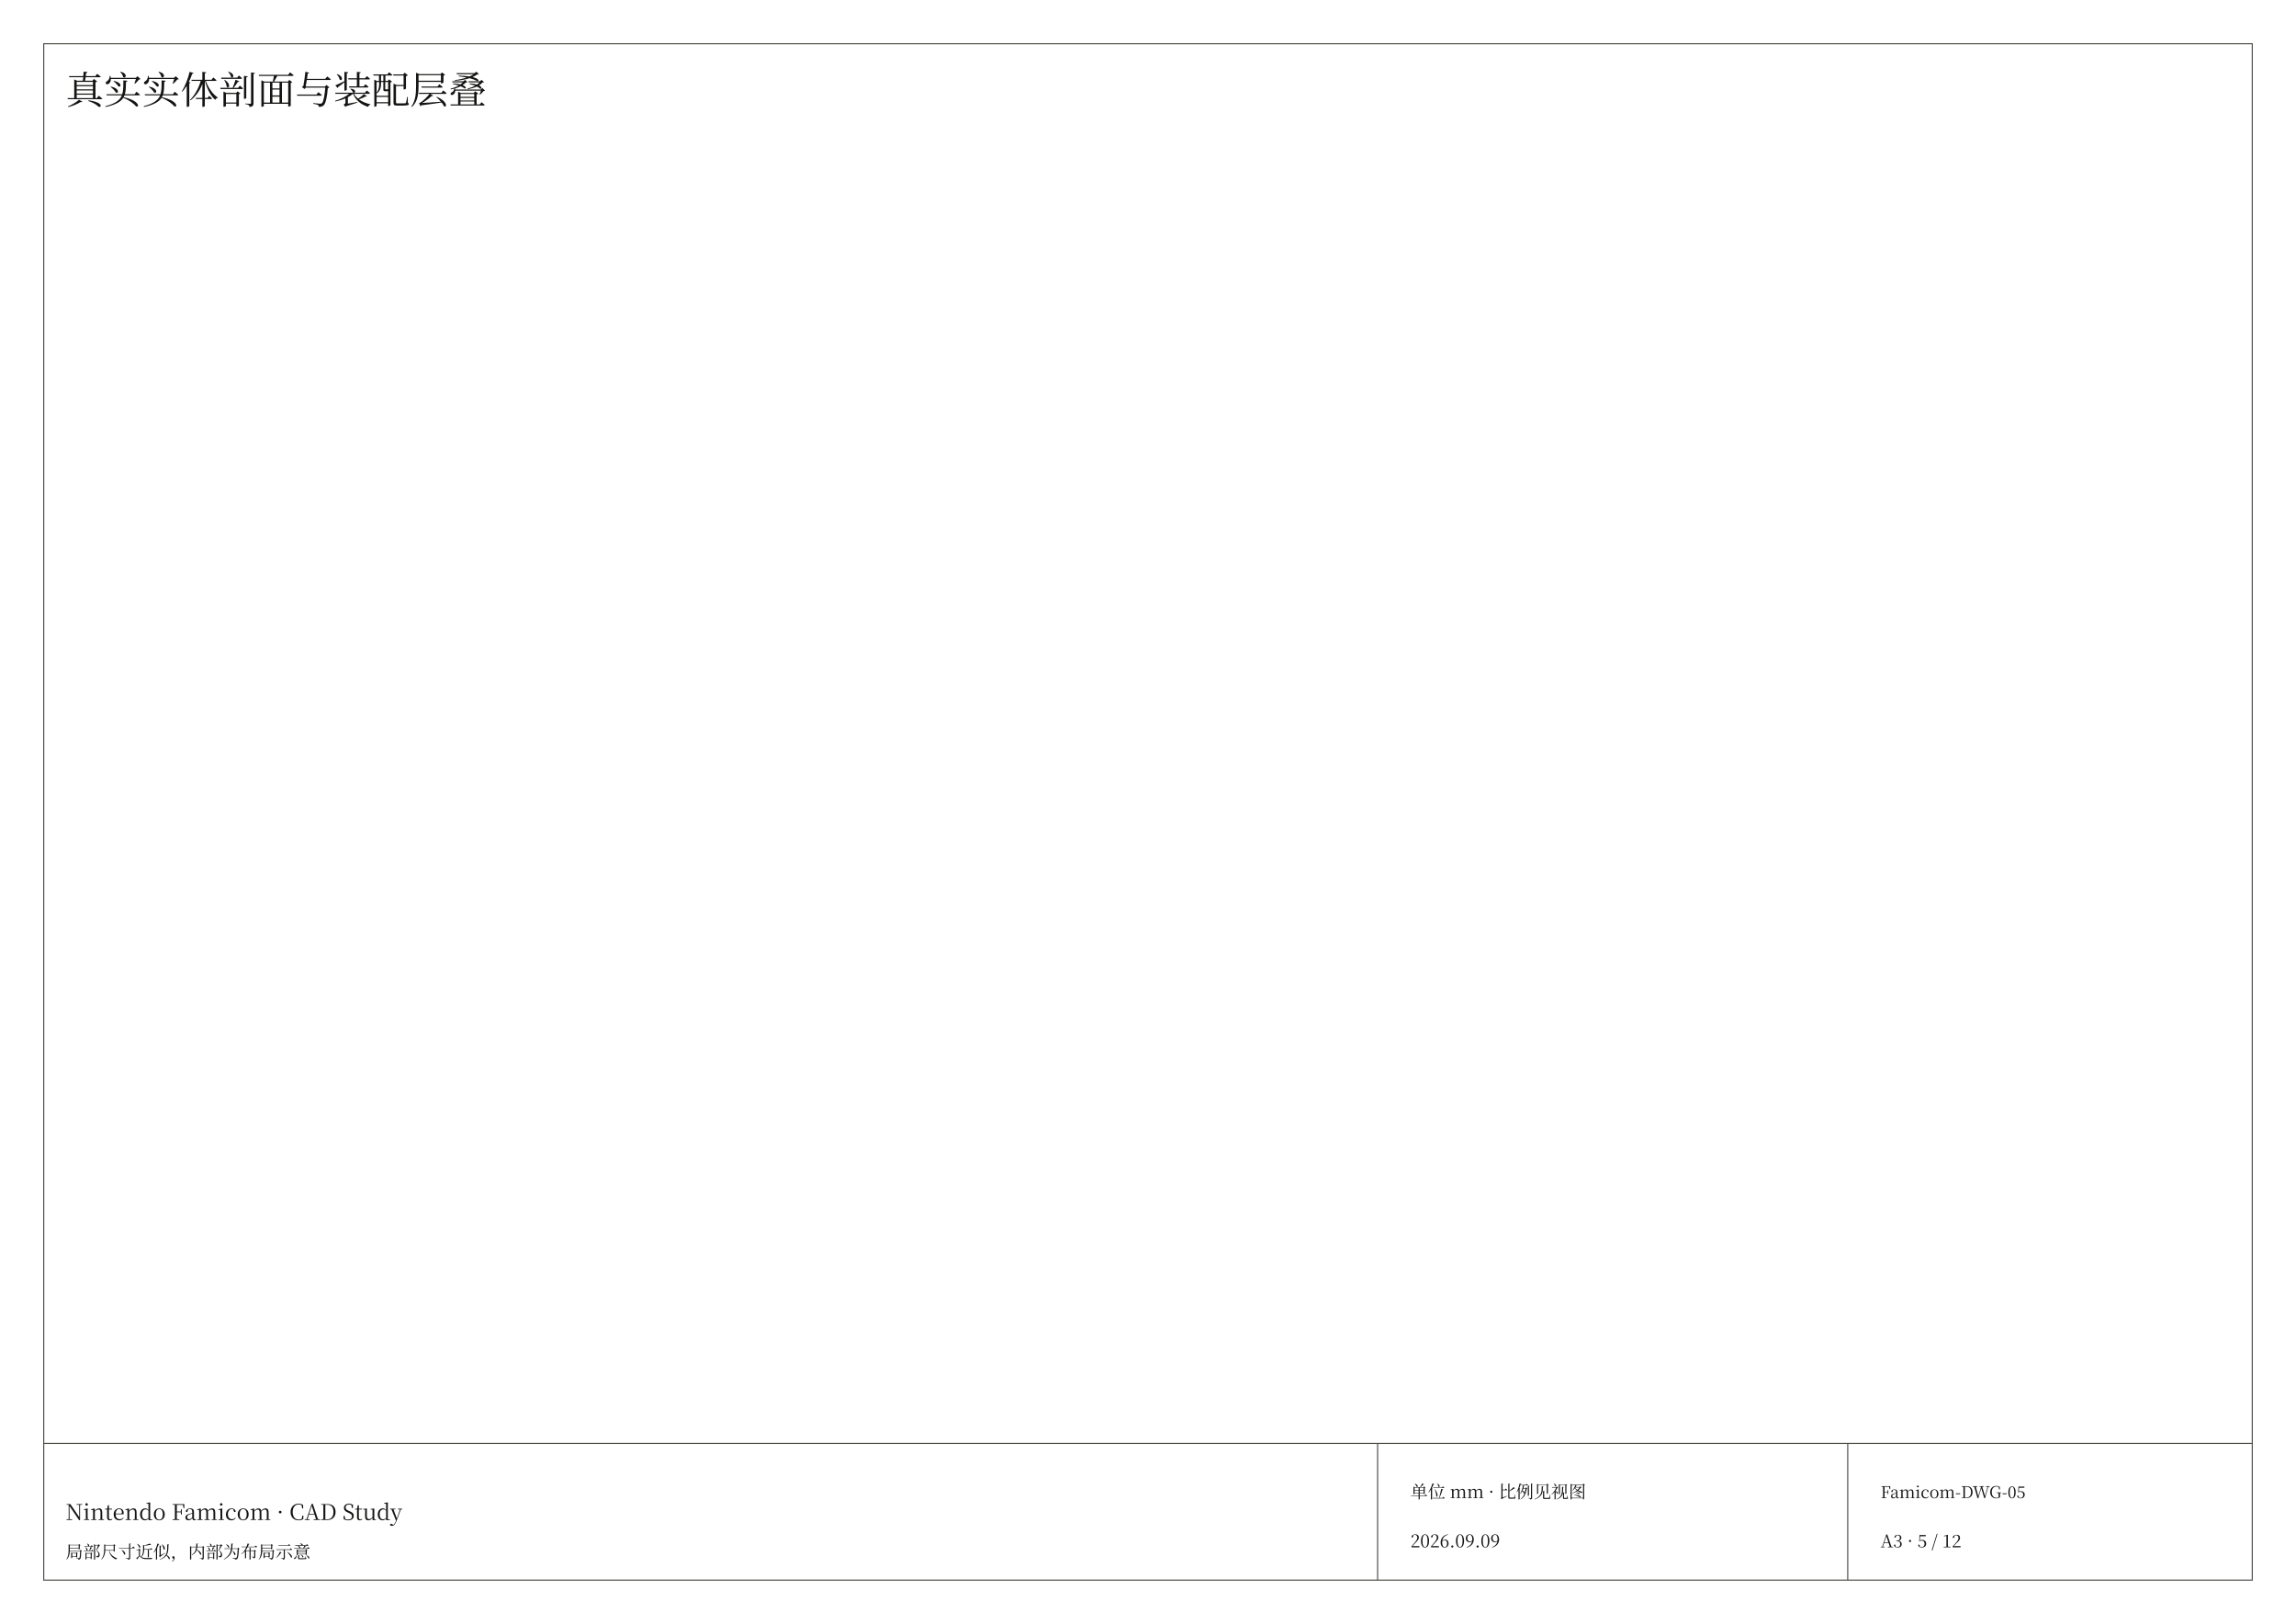
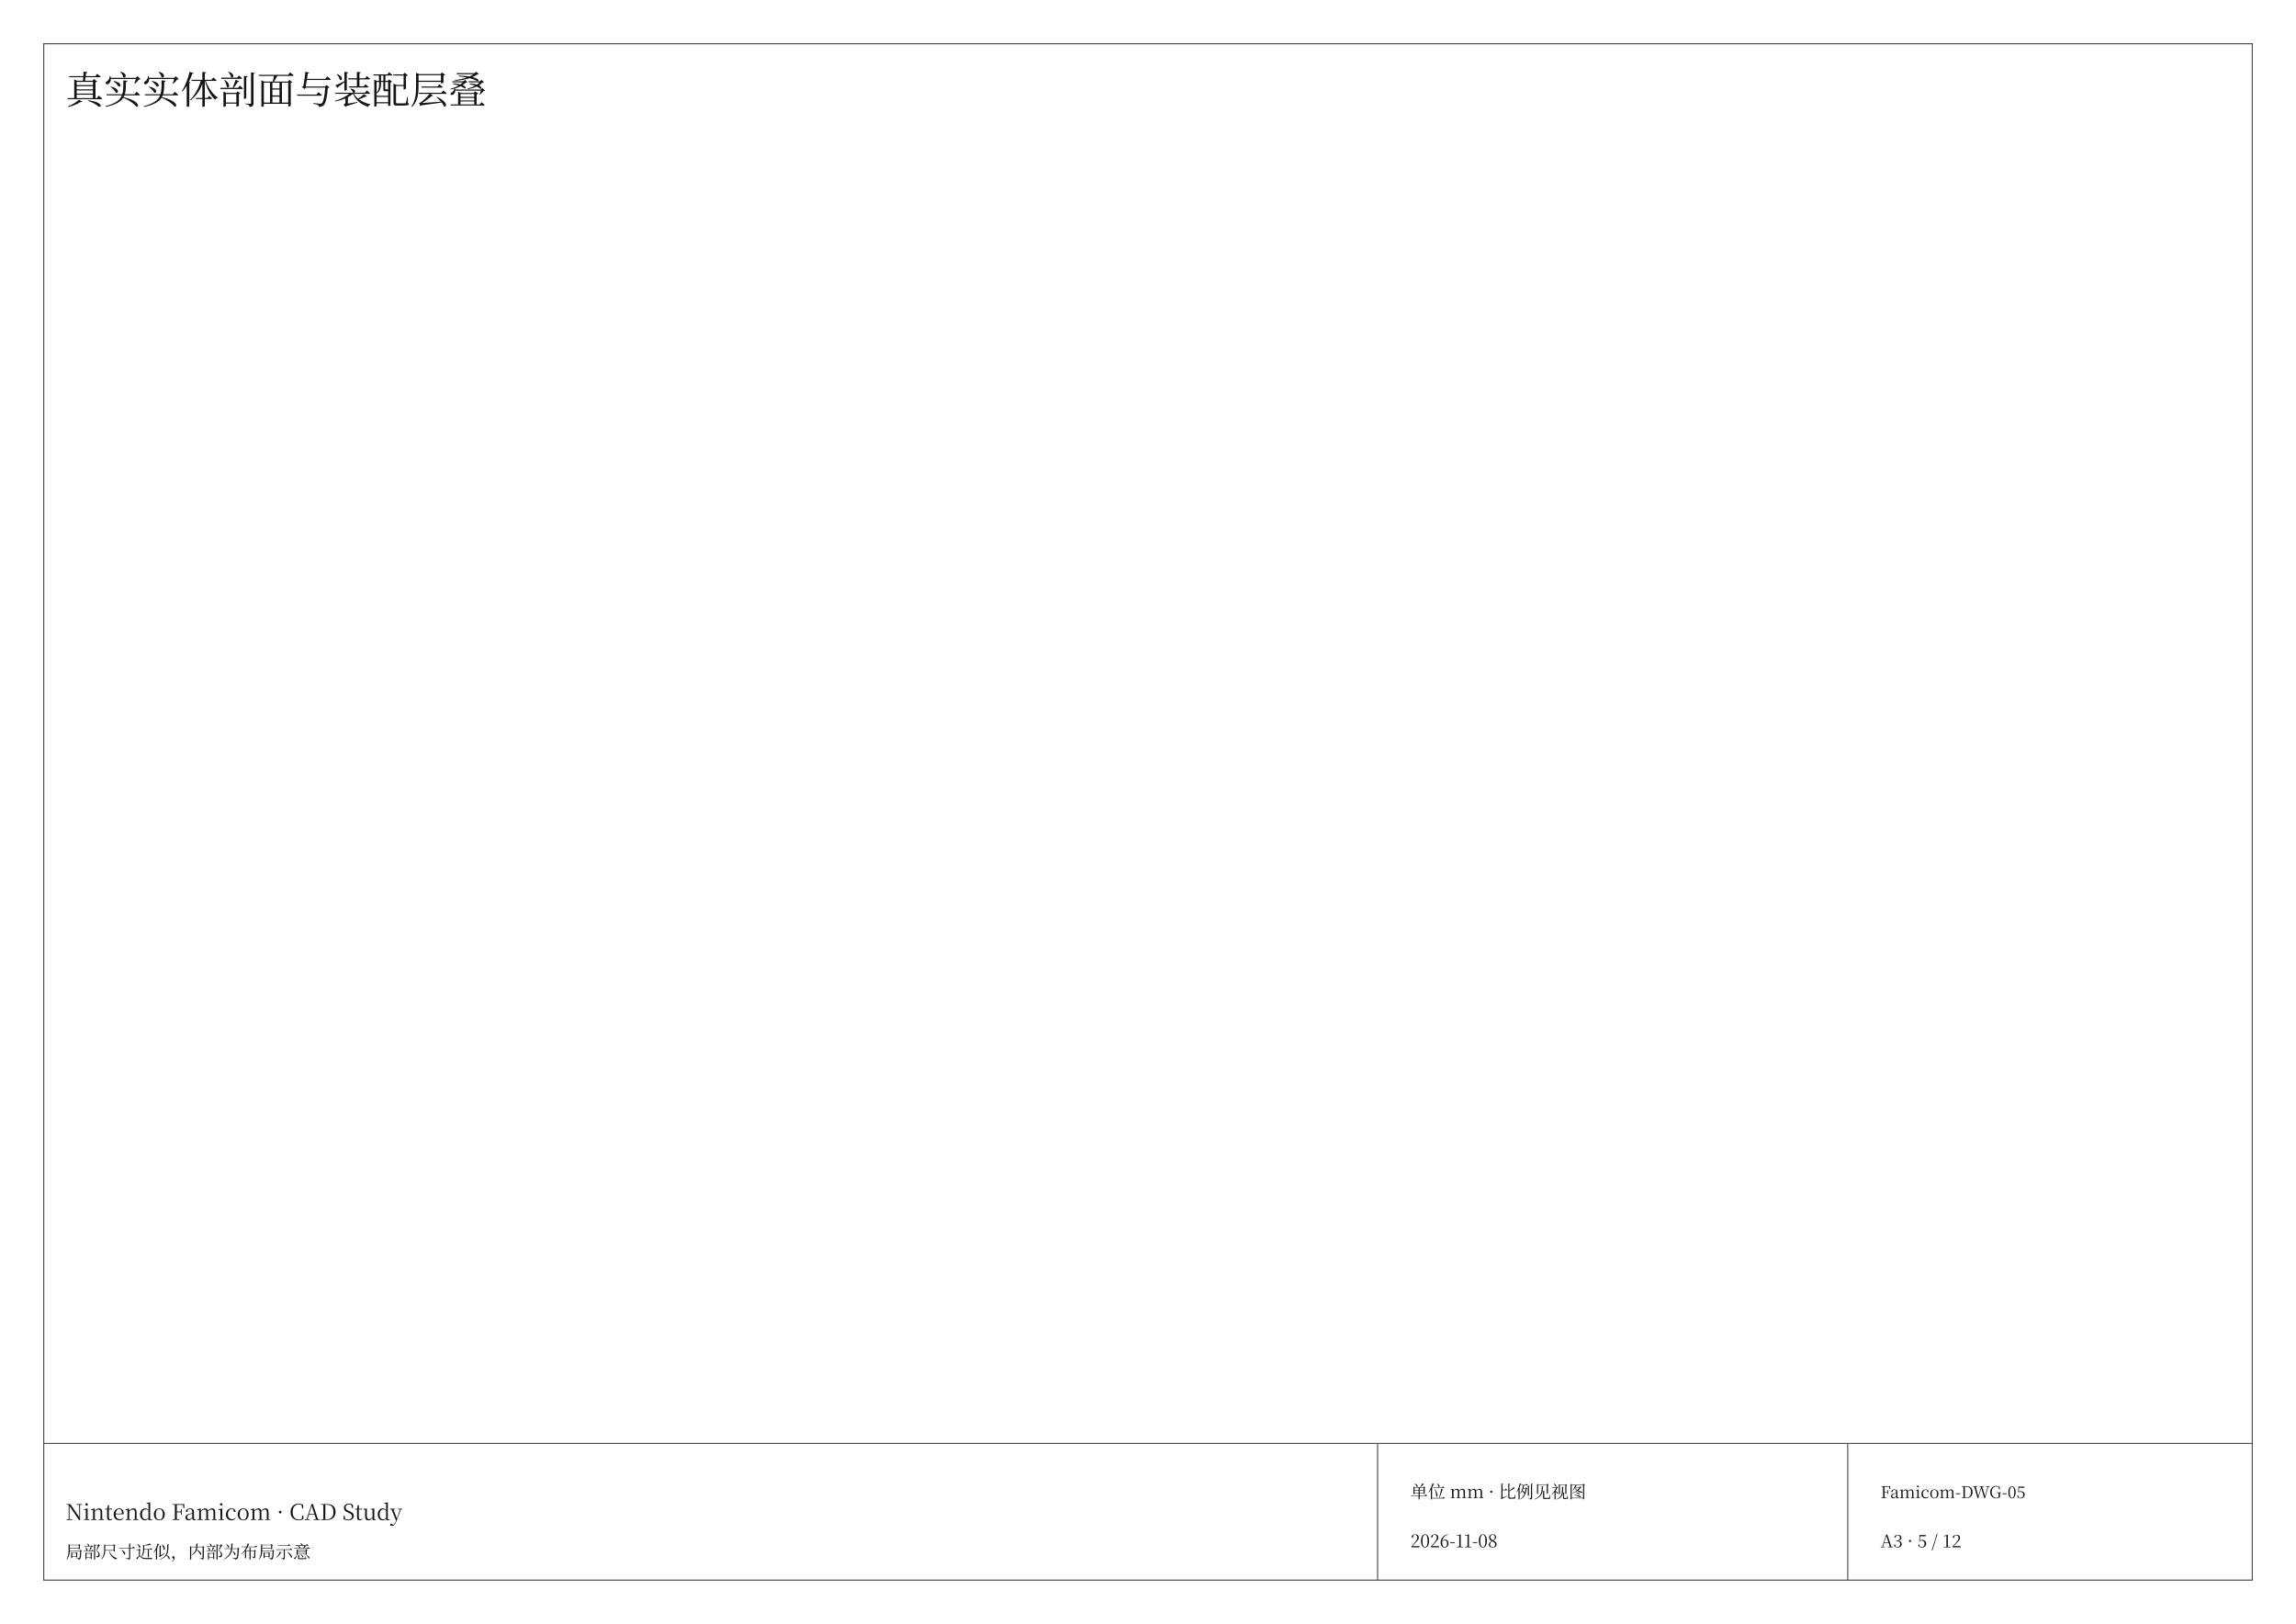
<svg xmlns="http://www.w3.org/2000/svg" width="420mm" height="297mm" viewBox="0 0 420 297">
  <g fill="none" stroke="#504e49" stroke-width=".2">
    <rect x="8" y="8" width="404" height="281" />
    <path d="M 8 264 H 412 M 252 264 V 289 M 338 264 V 289" />
  </g>
  <g font-family="Noto Serif CJK SC" fill="#141413">
    <text x="12" y="19" font-size="7.0">真实实体剖面与装配层叠</text>
    <text x="12" y="278" font-size="4.0">Nintendo Famicom · CAD Study</text>
    <text x="12" y="285" font-size="3.2">局部尺寸近似，内部为布局示意</text>
    <text x="258" y="274" font-size="3.2">单位 mm · 比例见视图</text>
-     <text x="258" y="283" font-size="3.2">2026.09.09</text>
+     <text x="258" y="283" font-size="3.2">2026-11-08</text>
    <text x="344" y="274" font-size="3.0">Famicom-DWG-05</text>
    <text x="344" y="283" font-size="3.2">A3 · 5 / 12</text>
  </g>
</svg>
